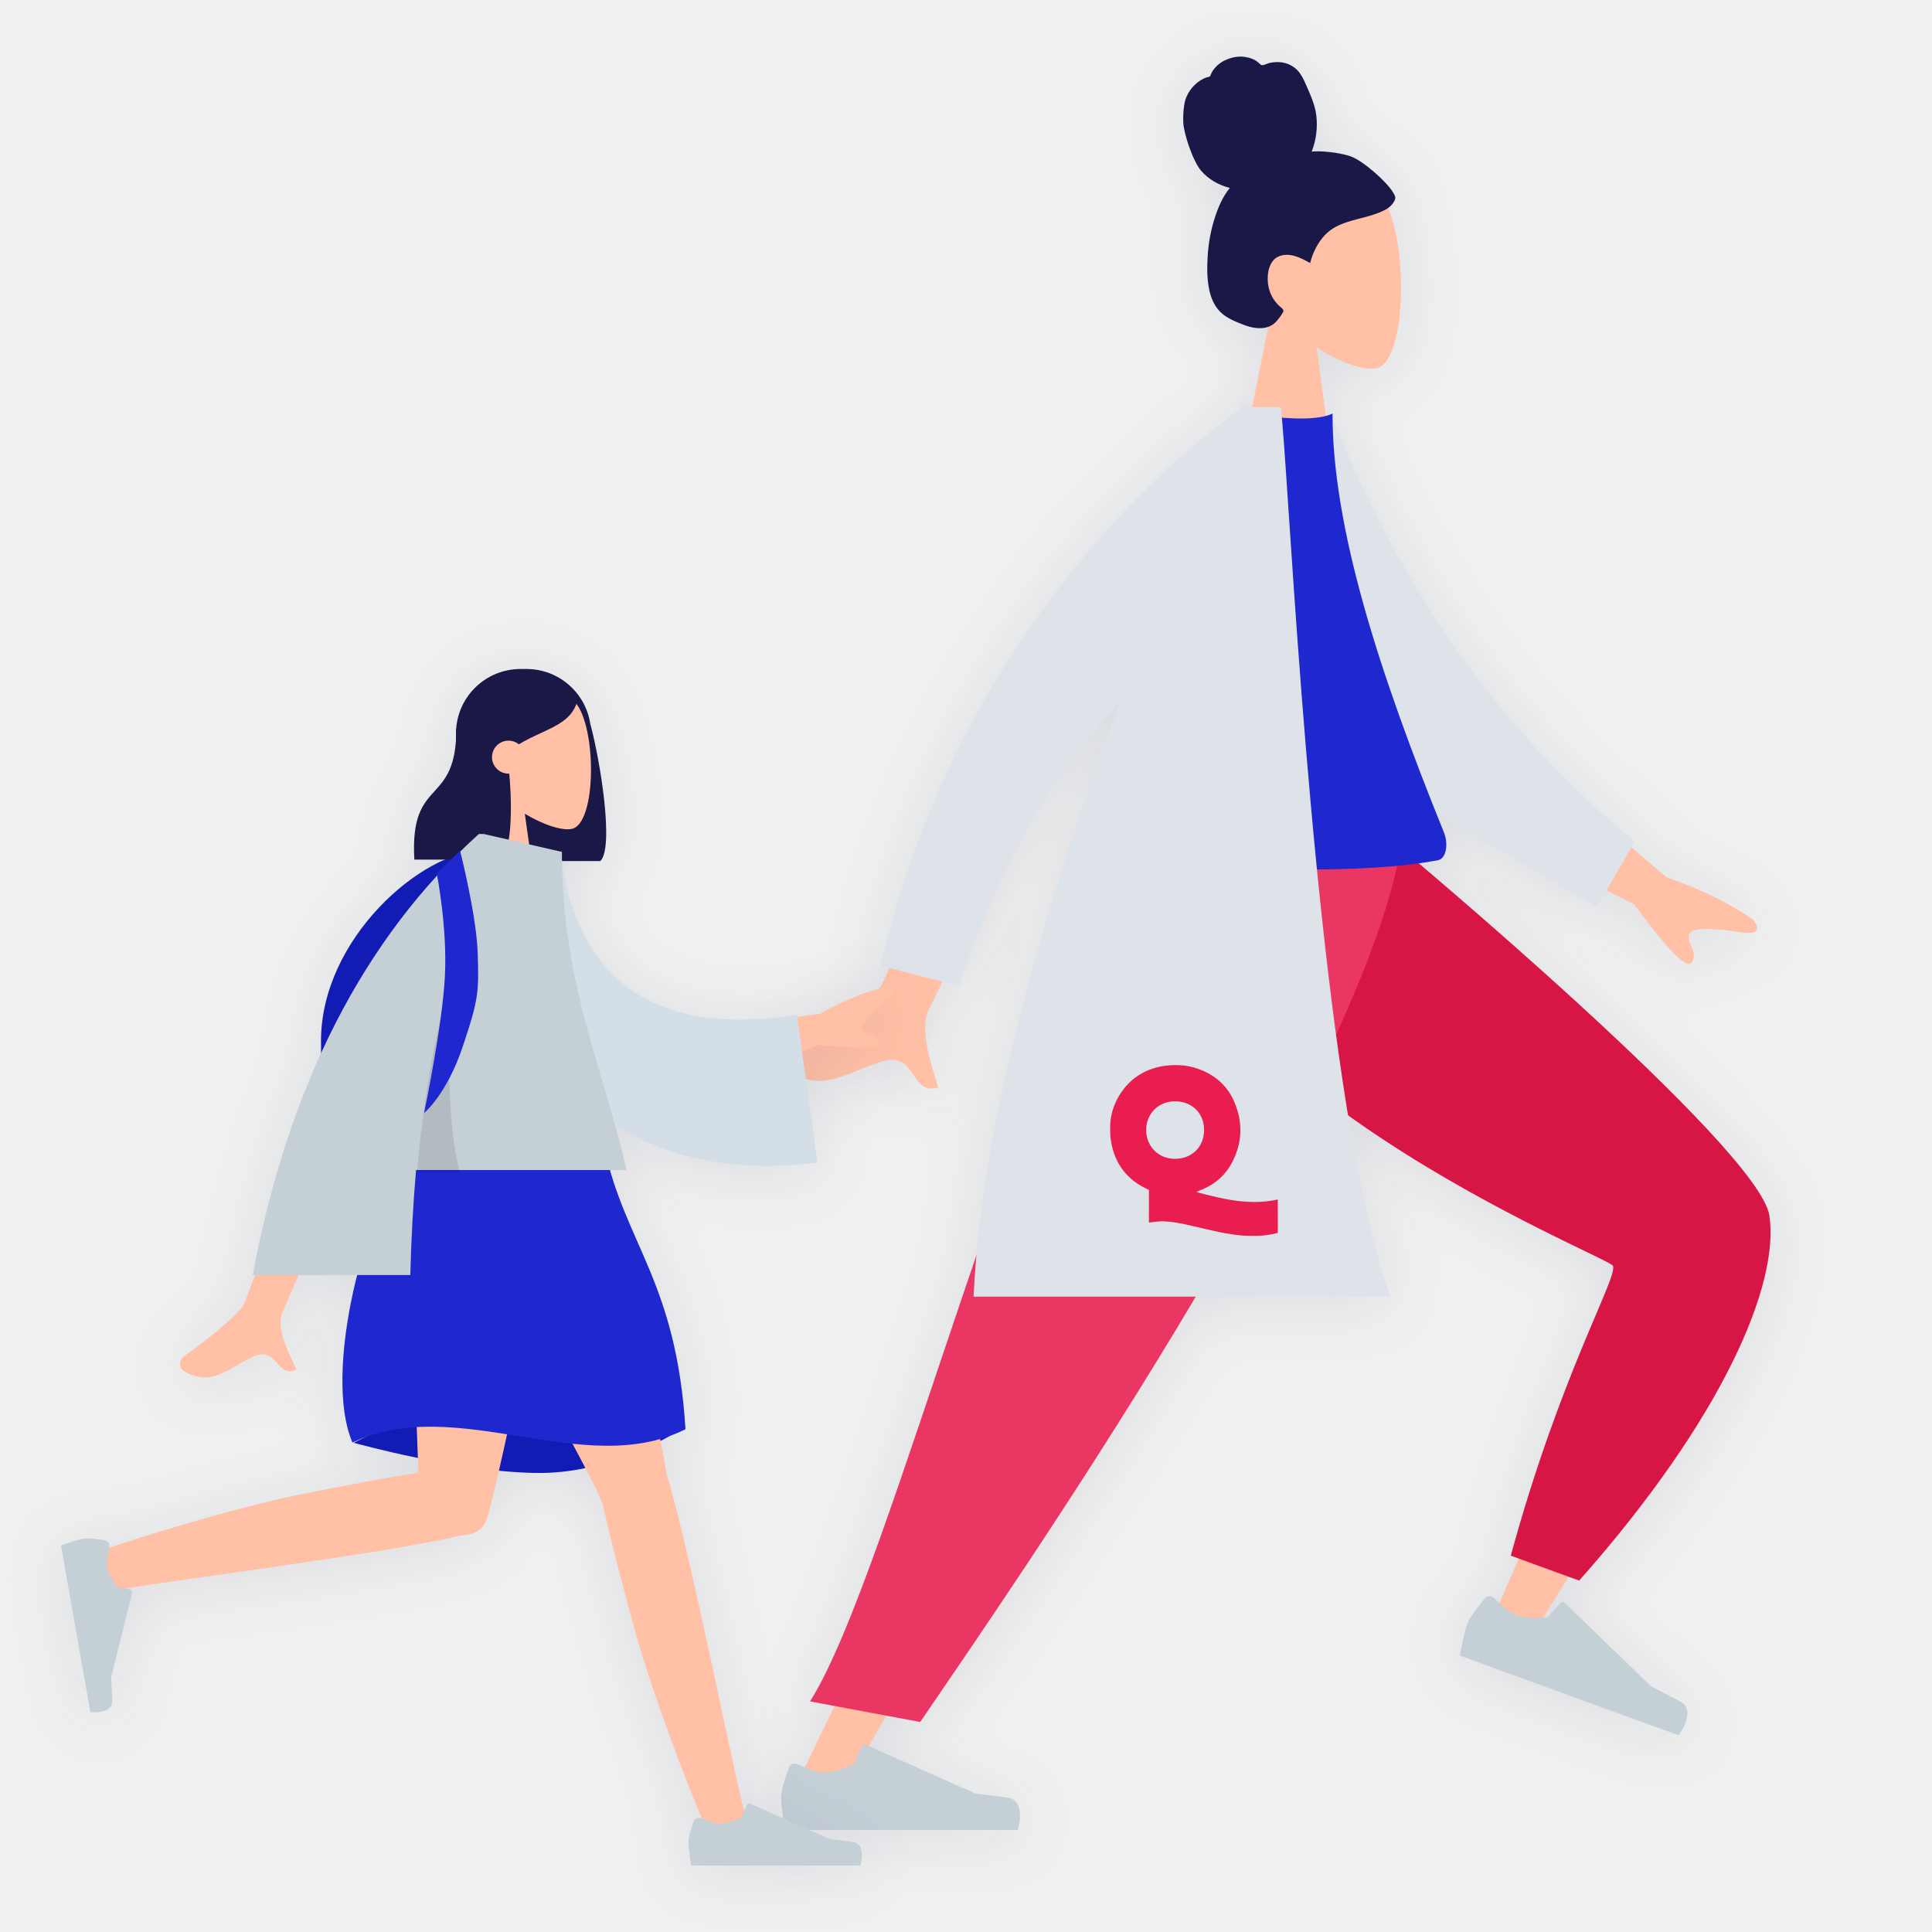
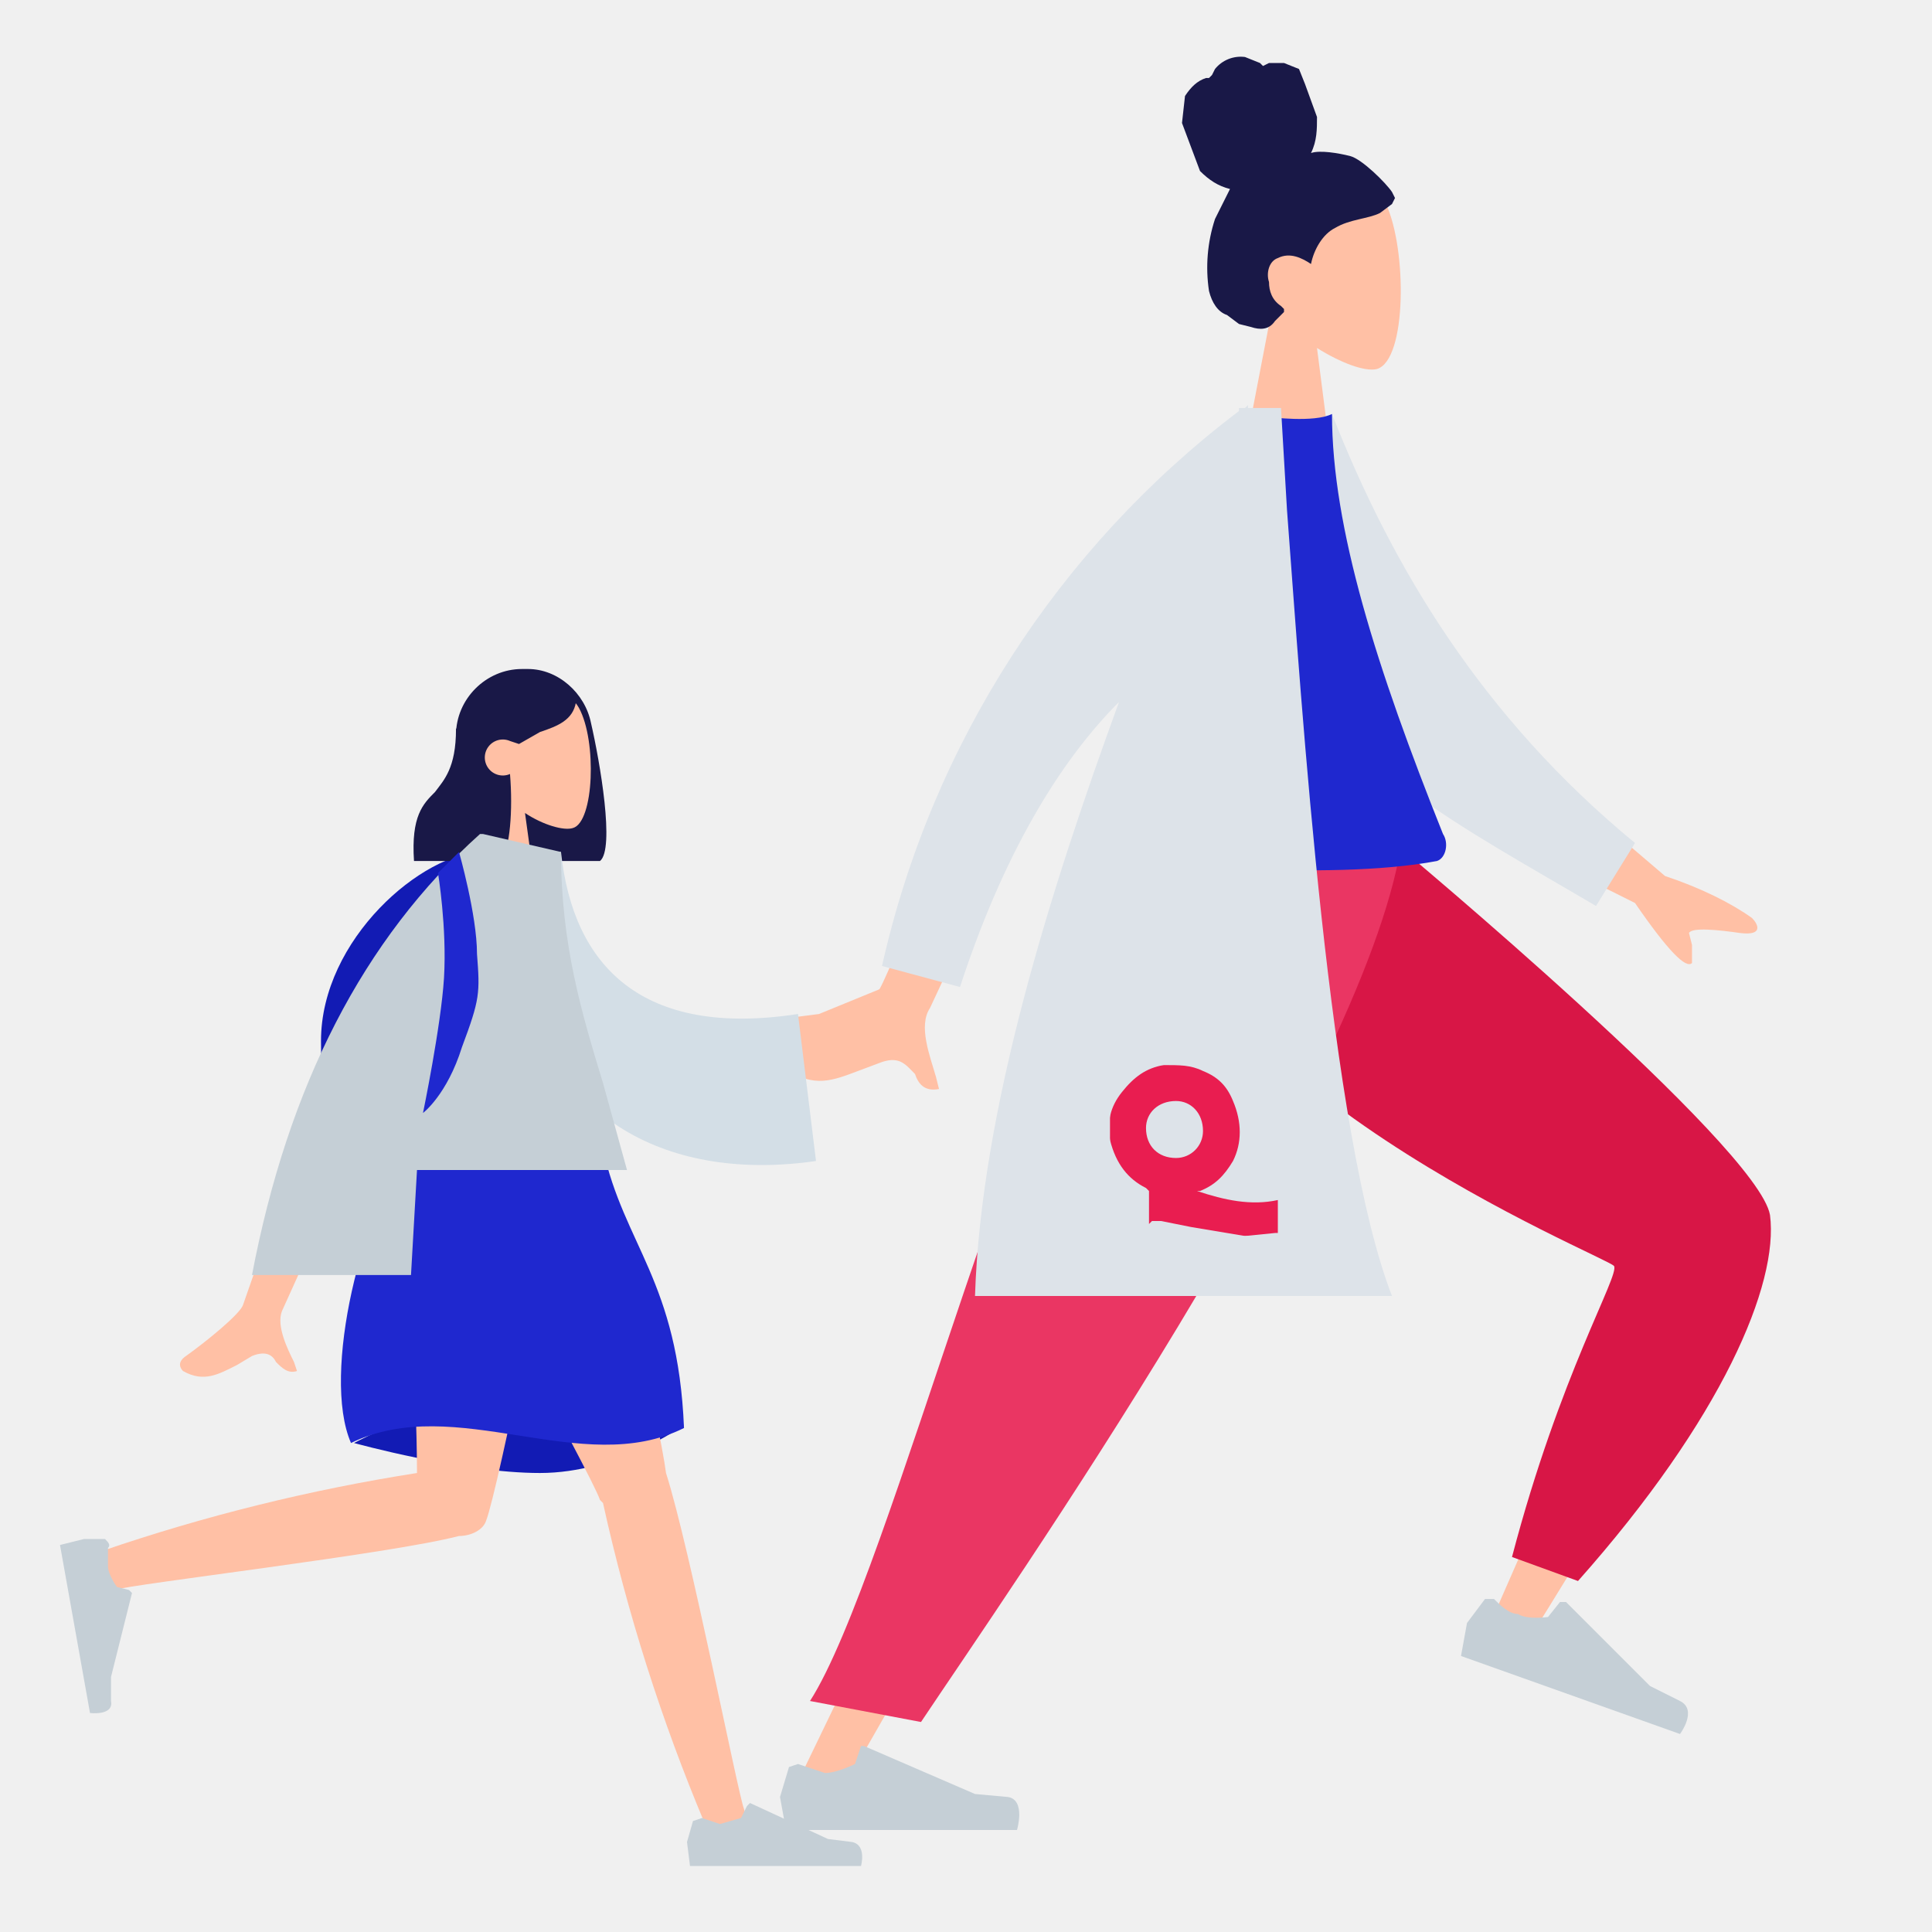
- <svg xmlns="http://www.w3.org/2000/svg" width="644" height="644" viewBox="0 0 644 644" fill="none">
-   <g filter="url(#filter0_d)">
-     <path fill-rule="evenodd" clip-rule="evenodd" d="M386.321 281.874C388.739 315.718 548.13 415.094 549.056 417.889C549.674 419.752 499.183 535.825 499.183 535.825L513.122 541.228C513.122 541.228 590.47 418.256 586.531 405.174C580.891 386.444 462.942 282.099 462.942 282.099L386.321 281.874Z" fill="#FFC0A5" />
-     <path fill-rule="evenodd" clip-rule="evenodd" d="M503.592 518.563L526.387 526.867C574.419 472.685 593.235 427.97 589.79 405.181C586.345 382.392 466.263 282.143 466.263 282.143L384.785 282.106C387.6 360.43 535.636 418.575 537.617 421.913C539.599 425.252 520.131 457.931 503.592 518.563Z" fill="#D81646" />
-     <path fill-rule="evenodd" clip-rule="evenodd" d="M497.979 532.665C497.145 531.845 495.787 531.859 495.027 532.749C493.155 534.942 490.01 538.84 489.134 541.248C487.862 544.743 486.587 551.872 486.587 551.872C490.648 553.35 559.572 578.436 559.572 578.436C559.572 578.436 565.835 570.081 559.978 567.101C554.121 564.121 550.286 562.042 550.286 562.042L521.581 534.325C521.176 533.934 520.528 533.954 520.148 534.37L515.784 539.143C515.784 539.143 509.147 539.722 505.6 538.431C503.209 537.56 499.89 534.542 497.979 532.665Z" fill="#C5CFD6" />
-     <path fill-rule="evenodd" clip-rule="evenodd" d="M405.076 282L333.928 453.235L264 598H280.498L461 282H405.076Z" fill="#FFC0A5" />
-     <path fill-rule="evenodd" clip-rule="evenodd" d="M265.753 588.055C264.689 587.57 263.418 588.048 263.008 589.144C261.999 591.845 260.377 596.584 260.377 599.145C260.377 602.865 261.618 610 261.618 610C265.939 610 339.286 610 339.286 610C339.286 610 342.314 600.006 335.791 599.209C329.268 598.412 324.954 597.77 324.954 597.77L288.499 581.543C287.985 581.314 287.383 581.555 287.168 582.075L284.7 588.053C284.7 588.053 278.662 590.866 274.886 590.866C272.343 590.866 268.191 589.165 265.753 588.055Z" fill="#C5CFD6" />
-     <path fill-rule="evenodd" clip-rule="evenodd" d="M270 567.127L306.727 574C335.125 532.34 453.97 361.52 467 282H385.236C341.722 339.485 297.069 524.778 270 567.127Z" fill="#EA3663" />
-     <path fill-rule="evenodd" clip-rule="evenodd" d="M438.901 115.855C447.148 121.168 455.251 123.735 459.055 122.687C468.593 120.059 469.47 82.762 462.09 68.058C454.71 53.355 416.771 46.946 414.859 76.079C414.195 86.19 418.167 95.213 424.035 102.576L413.513 155H444.078L438.901 115.855Z" fill="#FFC0A5" />
-     <path fill-rule="evenodd" clip-rule="evenodd" d="M450.017 52.044C445.841 50.683 439.778 50.221 437.227 50.533C438.678 46.818 439.254 42.678 438.784 38.648C438.328 34.731 436.691 31.396 435.177 27.902C434.479 26.291 433.688 24.689 432.509 23.457C431.307 22.202 429.787 21.373 428.192 20.978C426.56 20.573 424.854 20.607 423.219 20.974C422.496 21.137 421.848 21.49 421.138 21.686C420.412 21.888 420.06 21.402 419.533 20.914C418.263 19.737 416.401 19.157 414.794 18.949C412.991 18.716 411.12 19.006 409.401 19.64C407.727 20.257 406.119 21.258 404.909 22.717C404.371 23.366 403.882 24.106 403.564 24.922C403.434 25.257 403.412 25.455 403.099 25.578C402.81 25.691 402.472 25.695 402.173 25.803C399.288 26.848 396.821 29.231 395.477 32.291C394.694 34.076 394.322 37.219 394.424 40.742C394.526 44.265 397.502 53.457 400.285 56.81C402.769 59.803 406.421 61.778 409.946 62.642C407.606 65.5 406.049 69.072 404.898 72.704C403.647 76.65 402.873 80.749 402.587 84.927C402.315 88.895 402.29 93.092 403.161 96.976C403.975 100.609 405.716 103.588 408.623 105.479C409.955 106.345 411.388 106.995 412.828 107.59C414.249 108.176 415.673 108.745 417.161 109.074C419.976 109.696 423.22 109.589 425.389 107.194C426.17 106.33 427.03 105.245 427.6 104.19C427.805 103.811 427.929 103.563 427.68 103.192C427.381 102.748 426.898 102.408 426.515 102.06C424.329 100.079 422.976 97.435 422.635 94.292C422.288 91.104 423.09 86.988 425.99 85.596C429.57 83.879 433.513 85.85 436.695 87.688C438.047 82.586 440.824 77.993 445.177 75.652C449.994 73.063 455.52 72.76 460.47 70.539C461.76 69.96 463.073 69.303 464.023 68.124C464.42 67.631 464.885 66.991 465.044 66.339C465.252 65.483 464.735 64.765 464.336 64.097C462.22 60.557 454.194 53.405 450.017 52.044Z" fill="#191847" />
-     <path fill-rule="evenodd" clip-rule="evenodd" d="M293.078 329.631C298.166 322.098 327.58 241.985 327.58 241.985L351.764 245.534C351.764 245.534 312.871 330.601 310.061 335.511C306.411 341.888 309.648 352.367 311.842 359.473C312.182 360.572 312.497 361.591 312.757 362.501C308.155 363.837 306.403 361.183 304.556 358.385C302.469 355.224 300.261 351.88 293.689 353.894C291.15 354.672 288.711 355.672 286.328 356.649C278.096 360.024 270.533 363.124 261.842 355.862C260.464 354.71 259.302 350.947 263.679 348.757C274.582 343.3 290.591 333.313 293.078 329.631ZM555.444 292.393L514.236 257.205L502.969 280.443L544.74 301.437C555.905 316.689 562.291 323.168 563.898 320.876C565.253 318.943 564.435 316.988 563.682 315.186C563.095 313.783 562.547 312.473 563.096 311.341C564.35 308.755 572.503 309.61 580.206 310.754C587.909 311.899 585.893 308.269 584.145 306.423C576.571 301.101 567.004 296.424 555.444 292.393Z" fill="#FFC0A5" />
-     <path fill-rule="evenodd" clip-rule="evenodd" d="M428.691 143.197L443.679 138.197C463.973 189.326 494.257 238.788 544.881 280.552L532.342 302.323C487.845 275.942 445.72 255.453 428.645 215.835C422.915 202.539 428.213 159.101 428.691 143.197Z" fill="#DDE3E9" />
-     <path fill-rule="evenodd" clip-rule="evenodd" d="M377.872 286.771C377.872 286.771 442.255 293.647 479.225 286.771C482.278 286.203 482.76 281.053 481.344 277.558C459.292 223.133 444.17 175.643 444.17 137.84C438.101 140.922 422.926 138.764 422.926 138.764C395.739 177.721 383.241 222.42 377.872 286.771Z" fill="#1F28CF" />
-     <path fill-rule="evenodd" clip-rule="evenodd" d="M414.545 135.713C415.29 135.207 415.683 134.955 415.683 134.955L415.64 135.713H426.871C427.44 139.086 428.274 151.587 429.49 169.816C433.909 236.055 443.373 377.924 463.518 432.216H324.526C327.459 370.481 350.058 296.654 373.466 233.971C356.174 251.292 335.967 280.323 319.612 328.641L293.581 321.936C320.162 207.065 397.631 147.616 413.011 136.777C413.164 136.42 413.317 136.066 413.468 135.713H414.545Z" fill="#DDE3E9" />
+ <svg xmlns="http://www.w3.org/2000/svg" fill="none" preserveAspectRatio="xMinYMin none" viewBox="0 0 644 644">
+   <g fill-rule="evenodd" clip-rule="evenodd">
+     <path fill="#FFC0A5" d="M386 282c3 34 162 133 163 136 1 2-50 118-50 118l14 5s77-123 74-136c-6-19-124-123-124-123h-77z" />
+     <path fill="#D81646" d="M504 519l22 8c48-54 67-99 64-122-4-23-124-123-124-123h-81c3 78 151 137 153 140s-18 36-34 97z" />
+     <path fill="#C5CFD6" d="M498 533h-3l-6 8-2 11 73 26s6-8 0-11l-10-5-28-28h-2l-4 5s-7 1-10-1c-3 0-6-3-8-5z" />
+     <path fill="#FFC0A5" d="M405 282l-71 171-70 145h16l181-316h-56z" />
+     <path fill="#C5CFD6" d="M266 588l-3 1-3 10 2 11h77s3-10-3-11l-11-1-37-16h-1l-2 6s-6 3-10 3l-9-3z" />
+     <path fill="#EA3663" d="M270 567l37 7c28-42 147-212 160-292h-82c-43 57-88 243-115 285z" />
+     <path fill="#FFC0A5" d="M439 116c8 5 16 8 20 7 10-3 10-40 3-55s-45-21-47 8c-1 10 3 19 9 27l-10 52h30l-5-39z" />
+     <path fill="#191847" d="M450 52c-4-1-10-2-13-1 2-4 2-8 2-12l-4-11-2-5-5-2h-5l-2 1-1-1-5-2a11 11 0 0 0-10 4l-1 2-1 1h-1c-3 1-5 3-7 6l-1 9 6 16c3 3 6 5 10 6l-5 10a52 52 0 0 0-2 24c1 4 3 7 6 8l4 3 4 1c3 1 6 1 8-2l3-3v-1l-1-1c-3-2-4-5-4-8-1-3 0-7 3-8 4-2 8 0 11 2 1-5 4-10 8-12 5-3 11-3 15-5l4-3 1-2-1-2c-2-3-10-11-14-12z" />
+     <path fill="#FFC0A5" d="M293 330c5-8 35-88 35-88l24 4-42 90c-4 6 0 16 2 23l1 4c-5 1-7-2-8-5-3-3-5-6-11-4l-8 3c-8 3-15 6-24-1-2-1-3-5 2-7 11-6 27-16 29-19zm262-38l-41-35-11 23 42 21c11 16 17 22 19 20v-6l-1-4c1-2 10-1 17 0 8 1 6-3 4-5-7-5-17-10-29-14z" />
+     <path fill="#DDE3E9" d="M429 143l15-5c20 51 50 101 101 143l-13 21c-44-26-86-47-103-86-6-13-1-57 0-73z" />
+     <path fill="#1F28CF" d="M378 287s64 7 101 0c3-1 4-6 2-9-22-55-37-102-37-140-6 3-21 1-21 1-27 39-40 83-45 148z" />
+     <path fill="#DDE3E9" d="M415 136l1-1v1h11l2 34c5 66 14 208 35 262H325c2-62 25-135 48-198-17 17-37 46-53 95l-26-7a320 320 0 0 1 119-185v-1h2z" />
  </g>
-   <mask id="mask0" mask-type="alpha" maskUnits="userSpaceOnUse" x="370" y="355" width="56" height="57">
-     <path fill-rule="evenodd" clip-rule="evenodd" d="M370 355H426V412H370V355Z" fill="white" />
+   <mask id="a" width="56" height="57" x="370" y="355" maskUnits="userSpaceOnUse">
+     <path fill="#fff" fill-rule="evenodd" d="M370 355h56v57h-56v-57z" clip-rule="evenodd" />
  </mask>
-   <g mask="url(#mask0)">
-     <path fill-rule="evenodd" clip-rule="evenodd" d="M391.774 367.09C386.26 367.087 382.208 371.064 382.065 376.345C381.915 381.896 385.969 386.273 391.641 386.283C397.192 386.293 401.368 382.376 401.361 376.633C401.353 370.895 397.177 367.173 391.774 367.09M382.974 407.518V406.642C382.974 403.547 382.983 396.638 382.983 396.638C382.983 396.638 382.869 396.585 382.361 396.346C375.509 393.133 371.5 387.749 370.324 380.313C369.374 374.304 370.48 368.678 374.056 363.689C377.501 358.882 382.286 356.18 388.118 355.29C392.624 354.603 396.978 355.125 401.149 356.98C405.819 359.057 409.296 362.416 411.336 367.069C414.294 373.815 414.198 380.599 410.844 387.205C408.46 391.902 404.641 395.065 399.712 396.91C399.415 397.022 399.12 397.138 398.83 397.367C407.717 399.718 416.639 401.919 425.98 399.82C425.99 400.137 425.975 406.966 425.999 410.161C426.001 410.424 425.999 410.947 425.999 410.947C425.999 410.947 425.582 411.056 425.266 411.132C421.837 411.954 418.379 412.14 414.862 411.907C408.924 411.513 403.214 409.977 397.459 408.65C394.153 407.887 390.835 407.159 387.428 407.099C386.166 407.077 384.9 407.316 383.636 407.438C383.446 407.456 383.256 407.484 382.974 407.518" fill="#E91D50" />
+   <g mask="url(#a)">
+     <path fill="#E91D50" fill-rule="evenodd" d="M392 367c-6 0-10 4-10 9 0 6 4 10 10 10 5 0 9-4 9-9 0-6-4-10-9-10m-9 41v-11l-1-1c-6-3-10-8-12-16-1-6 0-11 4-16s8-8 14-9c5 0 9 0 13 2 5 2 8 5 10 10 3 7 3 14 0 20-3 5-6 8-11 10h-1c9 3 18 5 27 3v11h-1l-10 1-18-3-10-2h-3l-1 1" clip-rule="evenodd" />
  </g>
-   <g filter="url(#filter1_d)">
-     <path fill-rule="evenodd" clip-rule="evenodd" d="M130.975 398.418C150.857 398.418 151.881 381.242 151.881 347C151.881 312.758 180.65 283.529 160.768 283.529C140.885 283.529 107 312.758 107 347C107 381.242 111.093 398.418 130.975 398.418Z" fill="#121BB4" />
-     <path fill-rule="evenodd" clip-rule="evenodd" d="M173.5 223C161.626 223 152 232.626 152 244.5V265.5C152 276.566 160.36 285.679 171.109 286.868C171.111 286.92 171.114 286.971 171.117 287.022H200.117C204.701 282.544 200.209 253.992 196.762 241.29C195.212 230.939 186.283 223 175.5 223H173.5Z" fill="#191847" />
-     <path fill-rule="evenodd" clip-rule="evenodd" d="M174.935 271.244C181.411 275.147 187.774 277.033 190.76 276.263C198.25 274.333 198.938 246.935 193.143 236.134C187.349 225.333 157.558 220.625 156.057 242.025C155.536 249.453 158.654 256.081 163.262 261.49L155 300H179L174.935 271.244Z" fill="#FFC0A5" />
-     <path fill-rule="evenodd" clip-rule="evenodd" d="M152.881 242.15C153.578 241.461 154.252 240.795 154.921 240.198L154.889 239.421C154.889 239.421 162.421 224 174.001 224C185.571 224 189.23 229.379 192.34 233.951L192.349 233.963C190.722 239.545 185.819 241.804 180.274 244.358C177.887 245.457 175.381 246.612 172.966 248.11C172.02 247.341 170.814 246.88 169.5 246.88C166.462 246.88 164 249.343 164 252.38C164 255.418 166.462 257.88 169.5 257.88C169.584 257.88 169.667 257.879 169.75 257.875C170.856 269.753 170.413 283.317 167.117 286.537H138.117C137.285 272.073 141.026 267.947 144.85 263.731C148.447 259.764 152.117 255.717 152.117 242.903C152.375 242.651 152.63 242.399 152.881 242.15Z" fill="#191847" />
-     <path fill-rule="evenodd" clip-rule="evenodd" d="M117.9 480.926C117.9 480.926 153.884 490.991 179.992 490.991C206.1 490.991 228.492 475.491 228.492 475.491C228.492 475.491 193.279 465.161 170.492 465.161C147.706 465.161 117.9 480.926 117.9 480.926Z" fill="#121BB4" />
-     <path fill-rule="evenodd" clip-rule="evenodd" d="M200.759 500.662C200.528 500.315 200.333 499.936 200.178 499.527C196.971 491.047 145.609 399.564 140.492 382.838H198.319C202.209 395.555 219.719 475.358 222.184 491.28C229.959 516.395 245.968 597.733 248.011 603.368C250.161 609.296 238.065 615.471 234.841 608.184C229.712 596.588 217.491 564.503 212.05 544.912C206.948 526.546 202.794 510.023 200.759 500.662Z" fill="#FFC0A5" />
-     <path fill-rule="evenodd" clip-rule="evenodd" d="M153.45 511.832C129.968 517.766 44.077 528.496 38.182 530.179C32.119 531.91 26.803 519.412 34.297 516.705C46.222 512.397 79.082 502.444 99.004 498.382C115.029 495.115 129.652 492.449 139.469 490.888C138.637 463.311 134.835 397.132 137.327 382.838H188.493C186.103 396.545 165.903 496.556 162.148 506.567C160.957 510.14 157.401 511.72 153.45 511.832Z" fill="#FFC0A5" />
-     <path fill-rule="evenodd" clip-rule="evenodd" d="M36.424 515.912C36.702 514.775 36.011 513.604 34.857 513.402C32.754 513.033 29.619 512.594 27.948 512.888C25.284 513.358 20.33 515.147 20.33 515.147C20.875 518.237 30.124 570.692 30.124 570.692C30.124 570.692 37.664 571.595 37.412 566.829C37.16 562.064 37.076 558.897 37.076 558.897L44.033 531.051C44.17 530.505 43.828 529.953 43.278 529.832L38.96 528.883C38.96 528.883 36.184 524.919 35.707 522.22C35.418 520.576 35.957 517.818 36.424 515.912Z" fill="#C5CFD6" />
-     <path fill-rule="evenodd" clip-rule="evenodd" d="M233.942 606.122C232.87 605.651 231.597 606.128 231.198 607.229C230.469 609.236 229.492 612.247 229.492 613.944C229.492 616.649 230.394 621.838 230.394 621.838C233.532 621.838 286.795 621.838 286.795 621.838C286.795 621.838 288.994 614.57 284.257 613.99C279.521 613.411 276.387 612.944 276.387 612.944L250.172 601.257C249.658 601.027 249.055 601.268 248.841 601.789L247.156 605.877C247.156 605.877 242.771 607.923 240.029 607.923C238.36 607.923 235.738 606.912 233.942 606.122Z" fill="#C5CFD6" />
-     <path fill-rule="evenodd" clip-rule="evenodd" d="M137.493 382.838C137.493 382.838 171.313 373.162 201.493 382.838C208.493 414.776 225.501 427.452 228.493 476.417C194.493 493.311 152.493 464.369 117.493 480.843C107.493 457.799 121.493 402.303 137.493 382.838Z" fill="#1F28CF" />
-     <path fill-rule="evenodd" clip-rule="evenodd" d="M273.32 337.925L233.837 343.311L240.921 361L272.958 348.299C286.767 349.661 293.444 349.333 292.99 347.315C292.607 345.613 291.139 345.099 289.787 344.626C288.734 344.257 287.751 343.913 287.406 343.051C286.618 341.083 291.106 337.003 295.53 333.315C299.954 329.627 296.985 328.948 295.118 329.003C288.484 330.558 281.218 333.532 273.32 337.925ZM81.235 434.908C84.166 428.963 109.807 352.45 109.807 352.45L131.704 352.532C131.704 352.532 95.688 433.583 94.145 437.406C92.141 442.372 95.545 449.587 97.853 454.48C98.21 455.237 98.541 455.938 98.822 456.567C95.619 458 94.081 456.268 92.459 454.442C90.627 452.379 88.688 450.197 84.125 452.319C82.362 453.14 80.694 454.109 79.064 455.057C73.434 458.329 68.262 461.336 61.226 456.994C60.111 456.306 58.889 453.715 61.842 451.69C69.2 446.645 79.802 437.815 81.235 434.908Z" fill="#FFC0A5" />
-     <path fill-rule="evenodd" clip-rule="evenodd" d="M169.787 283L186.932 284.142C191.154 322.343 214.154 346.473 265.648 338.304L272.49 387.499C224.36 393.719 182.15 374.45 173.5 322.278C171.26 308.773 169.492 294.718 169.787 283Z" fill="#D3DEE6" />
-     <path fill-rule="evenodd" clip-rule="evenodd" d="M84.239 425C96.142 361.664 121.267 312.664 159.613 278H161.258H161.314L161.328 278.016L187.305 283.965C187.305 315.169 194.247 338.485 200.921 360.9C203.803 370.58 206.635 380.093 208.837 390H138.681C137.693 401.351 137.086 413.018 136.769 425H84.239Z" fill="#C5CFD6" />
-     <path fill-rule="evenodd" clip-rule="evenodd" d="M139 390.741C141.012 367.631 144.605 345.831 150.544 325.339C149.243 347.253 148.881 374.439 153.259 390.741H139Z" fill="black" fill-opacity="0.1" />
-     <path fill-rule="evenodd" clip-rule="evenodd" d="M145.579 291.132L153.353 283.568C153.353 283.568 158.877 305.205 159.241 317.871C159.605 330.536 159.666 332.765 154.228 348.92C148.79 365.075 141.355 371 141.355 371C141.355 371 147.408 342.257 148.289 325.604C149.169 308.951 145.579 291.132 145.579 291.132Z" fill="#1F28CF" />
+   <g clip-rule="evenodd">
+     <path fill="#121BB4" fill-rule="evenodd" d="M131 398c20 0 21-17 21-51s29-63 9-63-54 29-54 63 4 51 24 51z" />
+     <path fill="#191847" fill-rule="evenodd" d="M174 223c-12 0-22 10-22 22v21c0 11 8 20 19 21h29c5-4 0-33-3-46-2-10-11-18-21-18h-2z" />
+     <path fill="#FFC0A5" fill-rule="evenodd" d="M175 271c6 4 13 6 16 5 7-2 8-29 2-40s-35-15-37 6c0 7 3 14 7 19l-8 39h24l-4-29z" />
+     <path fill="#191847" fill-rule="evenodd" d="M153 242l2-2v-1s7-15 19-15 15 5 18 10c-1 6-6 8-12 10l-7 4-3-1a6 6 0 1 0 0 11c1 12 0 25-3 29h-29c-1-15 3-19 7-23 3-4 7-8 7-21l1-1z" />
+     <path fill="#121BB4" fill-rule="evenodd" d="M118 481s36 10 62 10 48-16 48-16-35-10-58-10c-22 0-52 16-52 16z" />
+     <path fill="#FFC0A5" fill-rule="evenodd" d="M201 501l-1-1c-3-9-54-100-60-117h58c4 13 22 92 24 108 8 25 24 107 26 112 2 6-10 12-13 5a620 620 0 0 1-34-107z" />
+     <path fill="#FFC0A5" fill-rule="evenodd" d="M153 512c-23 6-109 16-115 18s-11-11-4-13a620 620 0 0 1 105-26c0-28-4-94-2-108h51c-2 14-22 114-26 124-1 3-5 5-9 5z" />
+     <path fill="#C5CFD6" fill-rule="evenodd" d="M36 516c1-1 0-2-1-3h-7l-8 2 10 56s8 1 7-4v-8l7-28-1-1-4-1s-3-4-3-7v-6zm198 90l-3 1-2 7 1 8h57s2-7-3-8l-8-1-26-12-1 1-2 4-7 2-6-2z" />
+     <path fill="#1F28CF" fill-rule="evenodd" d="M137 383s34-10 64 0c7 32 25 44 27 93-34 17-76-12-111 5-10-23 4-79 20-98z" />
+     <path fill="#FFC0A5" fill-rule="evenodd" d="M273 338l-39 5 7 18 32-13c14 2 20 1 20-1l-3-2-3-2c0-2 4-6 9-10 4-3 1-4-1-4l-22 9zM81 435l29-83 22 1-38 84c-2 5 2 13 4 17l1 3c-3 1-5-1-7-3-1-2-3-4-8-2l-5 3c-6 3-11 6-18 2-1-1-2-3 1-5 7-5 18-14 19-17z" />
+     <path fill="#D3DEE6" fill-rule="evenodd" d="M170 283l17 1c4 38 27 62 79 54l6 49c-48 7-90-13-98-65-3-13-5-27-4-39z" />
+     <path fill="#C5CFD6" fill-rule="evenodd" d="M84 425c12-63 37-112 76-147h1l26 6c0 31 7 54 14 77l8 29h-70l-2 35H84z" />
+     <path d="M139 391c2-23 6-45 12-66-2 22-2 49 2 66h-14z" />
+     <path fill="#1F28CF" fill-rule="evenodd" d="M146 291l7-7s6 21 6 34c1 13 1 15-5 31-5 16-13 22-13 22s6-29 7-45c1-17-2-35-2-35z" />
  </g>
-   <defs>
-     <filter id="filter0_d" x="240.377" y="0.869" width="369.81" height="631.131" filterUnits="userSpaceOnUse" color-interpolation-filters="sRGB">
-       <feFlood flood-opacity="0" result="BackgroundImageFix" />
-       <feColorMatrix in="SourceAlpha" type="matrix" values="0 0 0 0 0 0 0 0 0 0 0 0 0 0 0 0 0 0 127 0" />
-       <feOffset dy="2" />
-       <feGaussianBlur stdDeviation="10" />
-       <feColorMatrix type="matrix" values="0 0 0 0 0.129 0 0 0 0 0.176 0 0 0 0 0.373 0 0 0 0.1 0" />
-       <feBlend mode="normal" in2="BackgroundImageFix" result="effect1_dropShadow" />
-       <feBlend mode="normal" in="SourceGraphic" in2="effect1_dropShadow" result="shape" />
-     </filter>
-     <filter id="filter1_d" x="0.33" y="205" width="317.507" height="438.838" filterUnits="userSpaceOnUse" color-interpolation-filters="sRGB">
-       <feFlood flood-opacity="0" result="BackgroundImageFix" />
-       <feColorMatrix in="SourceAlpha" type="matrix" values="0 0 0 0 0 0 0 0 0 0 0 0 0 0 0 0 0 0 127 0" />
-       <feOffset dy="2" />
-       <feGaussianBlur stdDeviation="10" />
-       <feColorMatrix type="matrix" values="0 0 0 0 0.129 0 0 0 0 0.176 0 0 0 0 0.373 0 0 0 0.1 0" />
-       <feBlend mode="normal" in2="BackgroundImageFix" result="effect1_dropShadow" />
-       <feBlend mode="normal" in="SourceGraphic" in2="effect1_dropShadow" result="shape" />
-     </filter>
-   </defs>
</svg>
